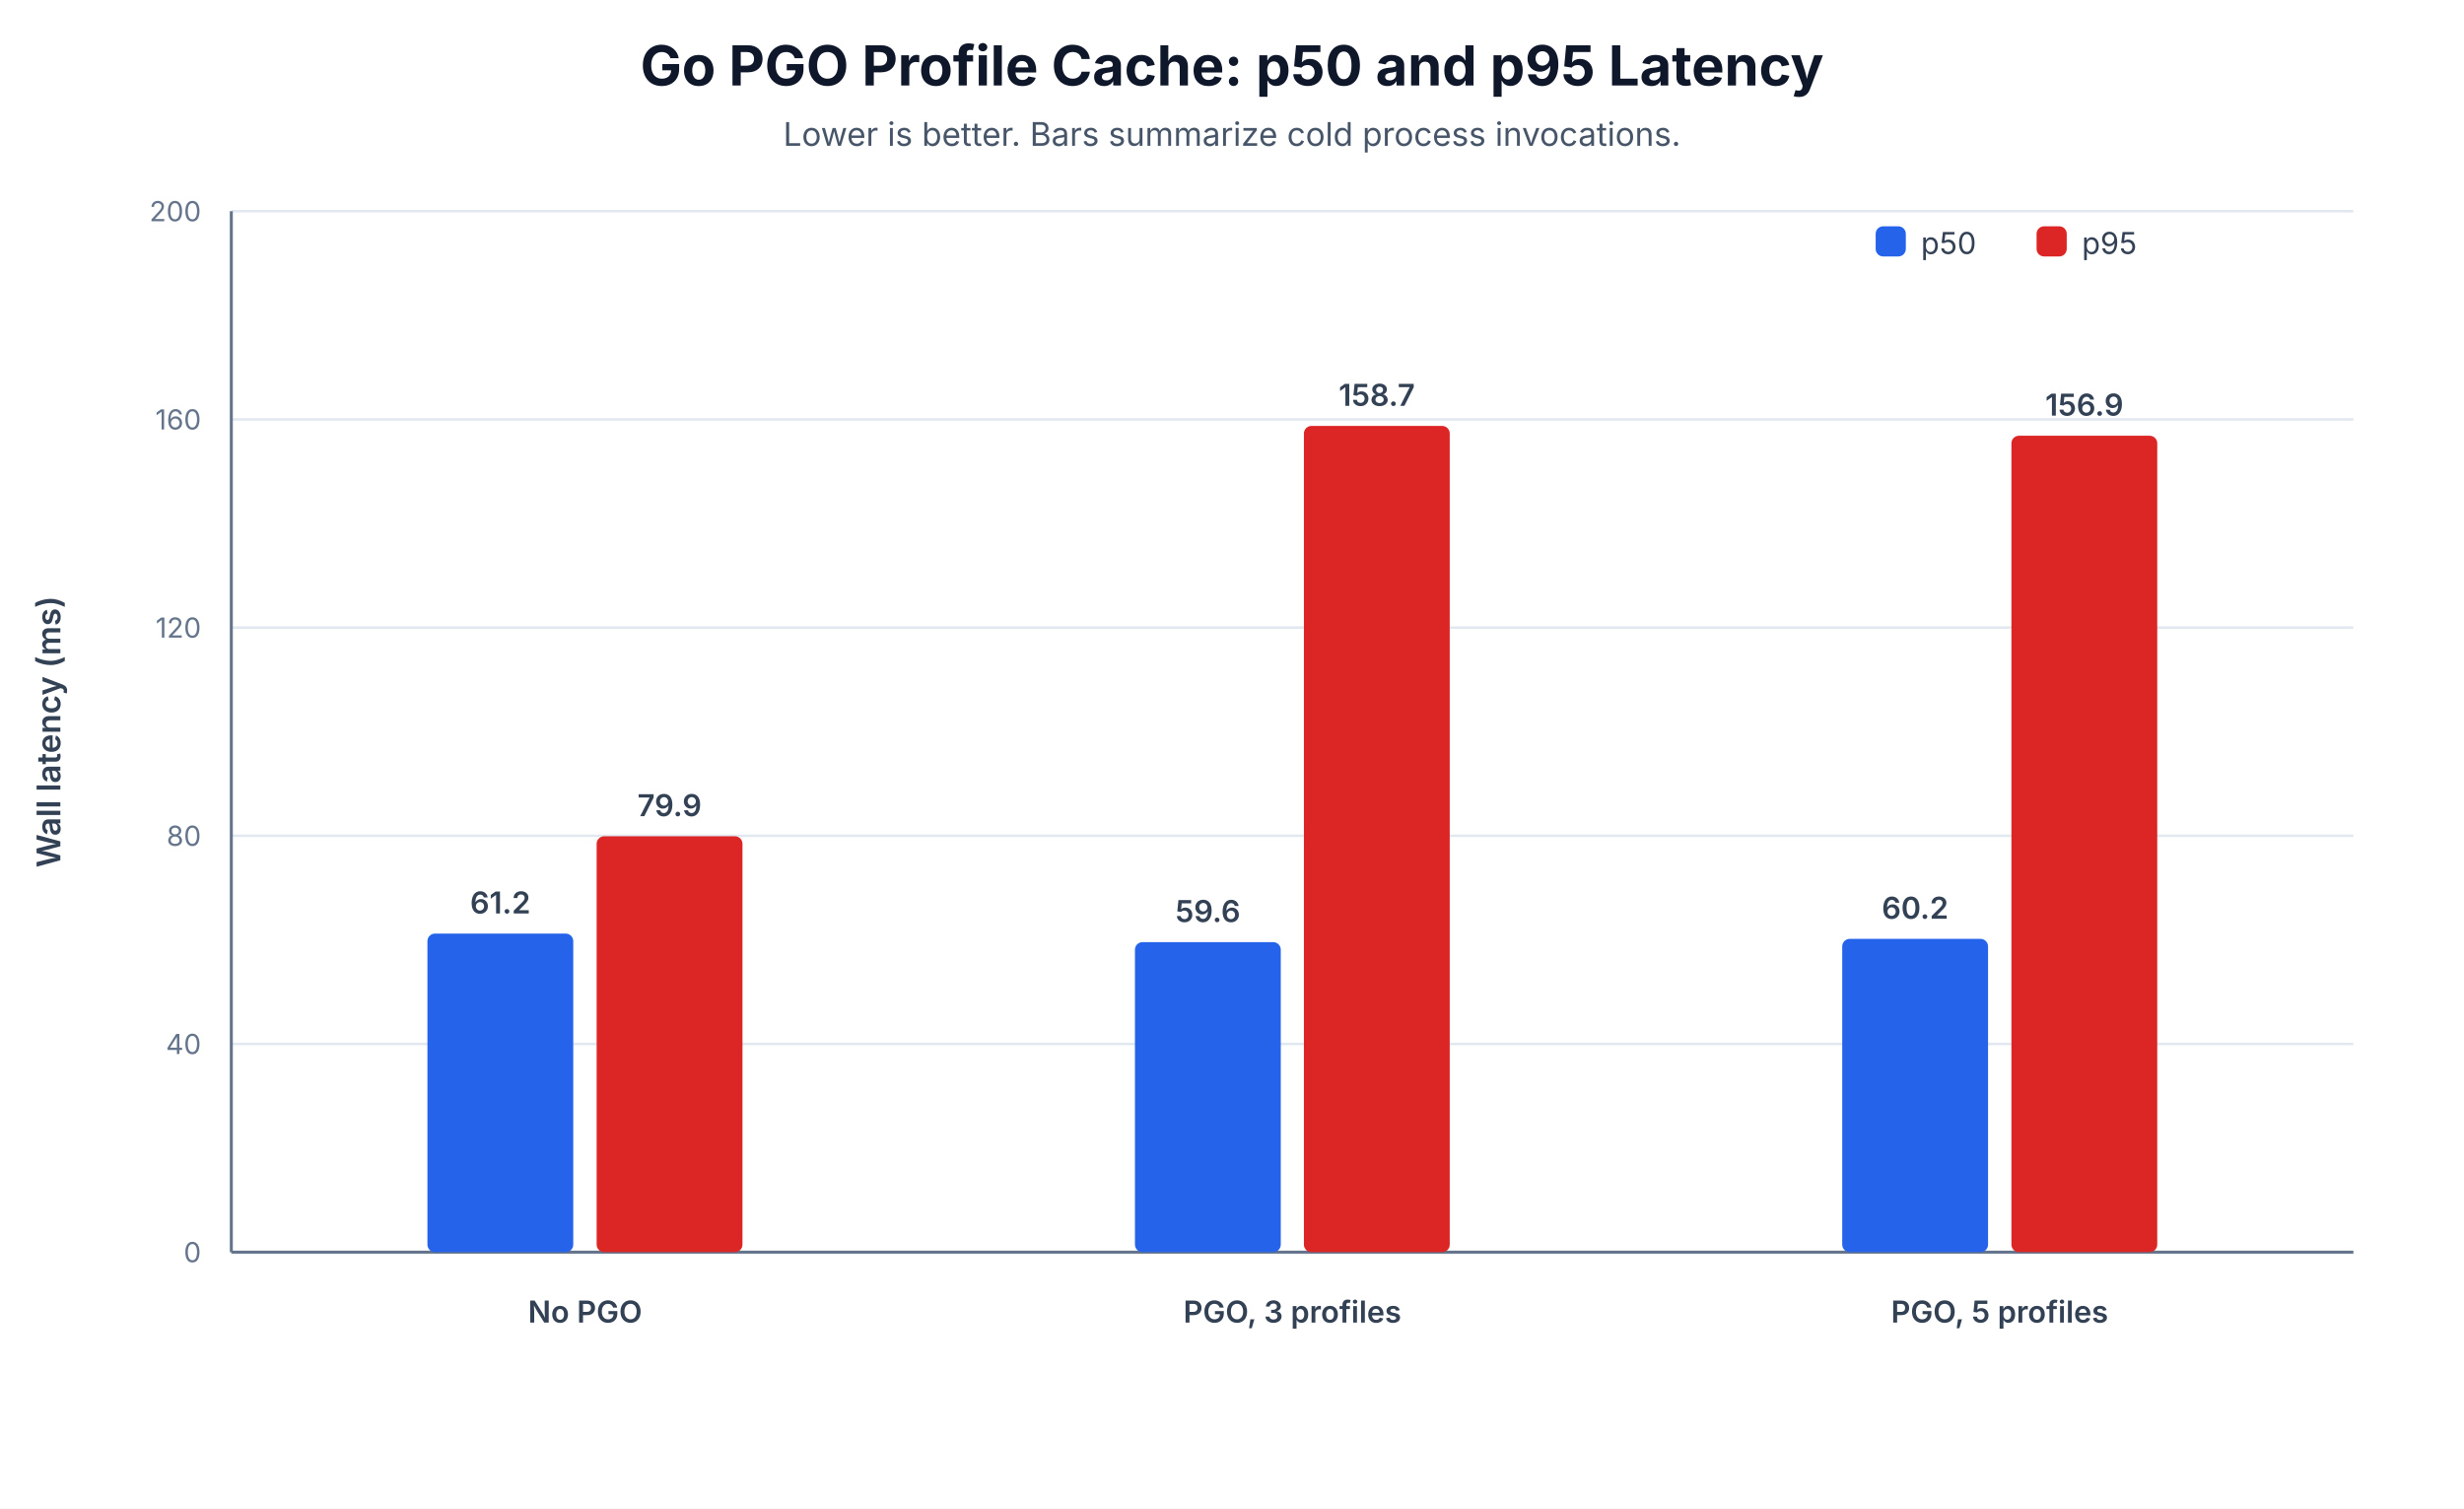
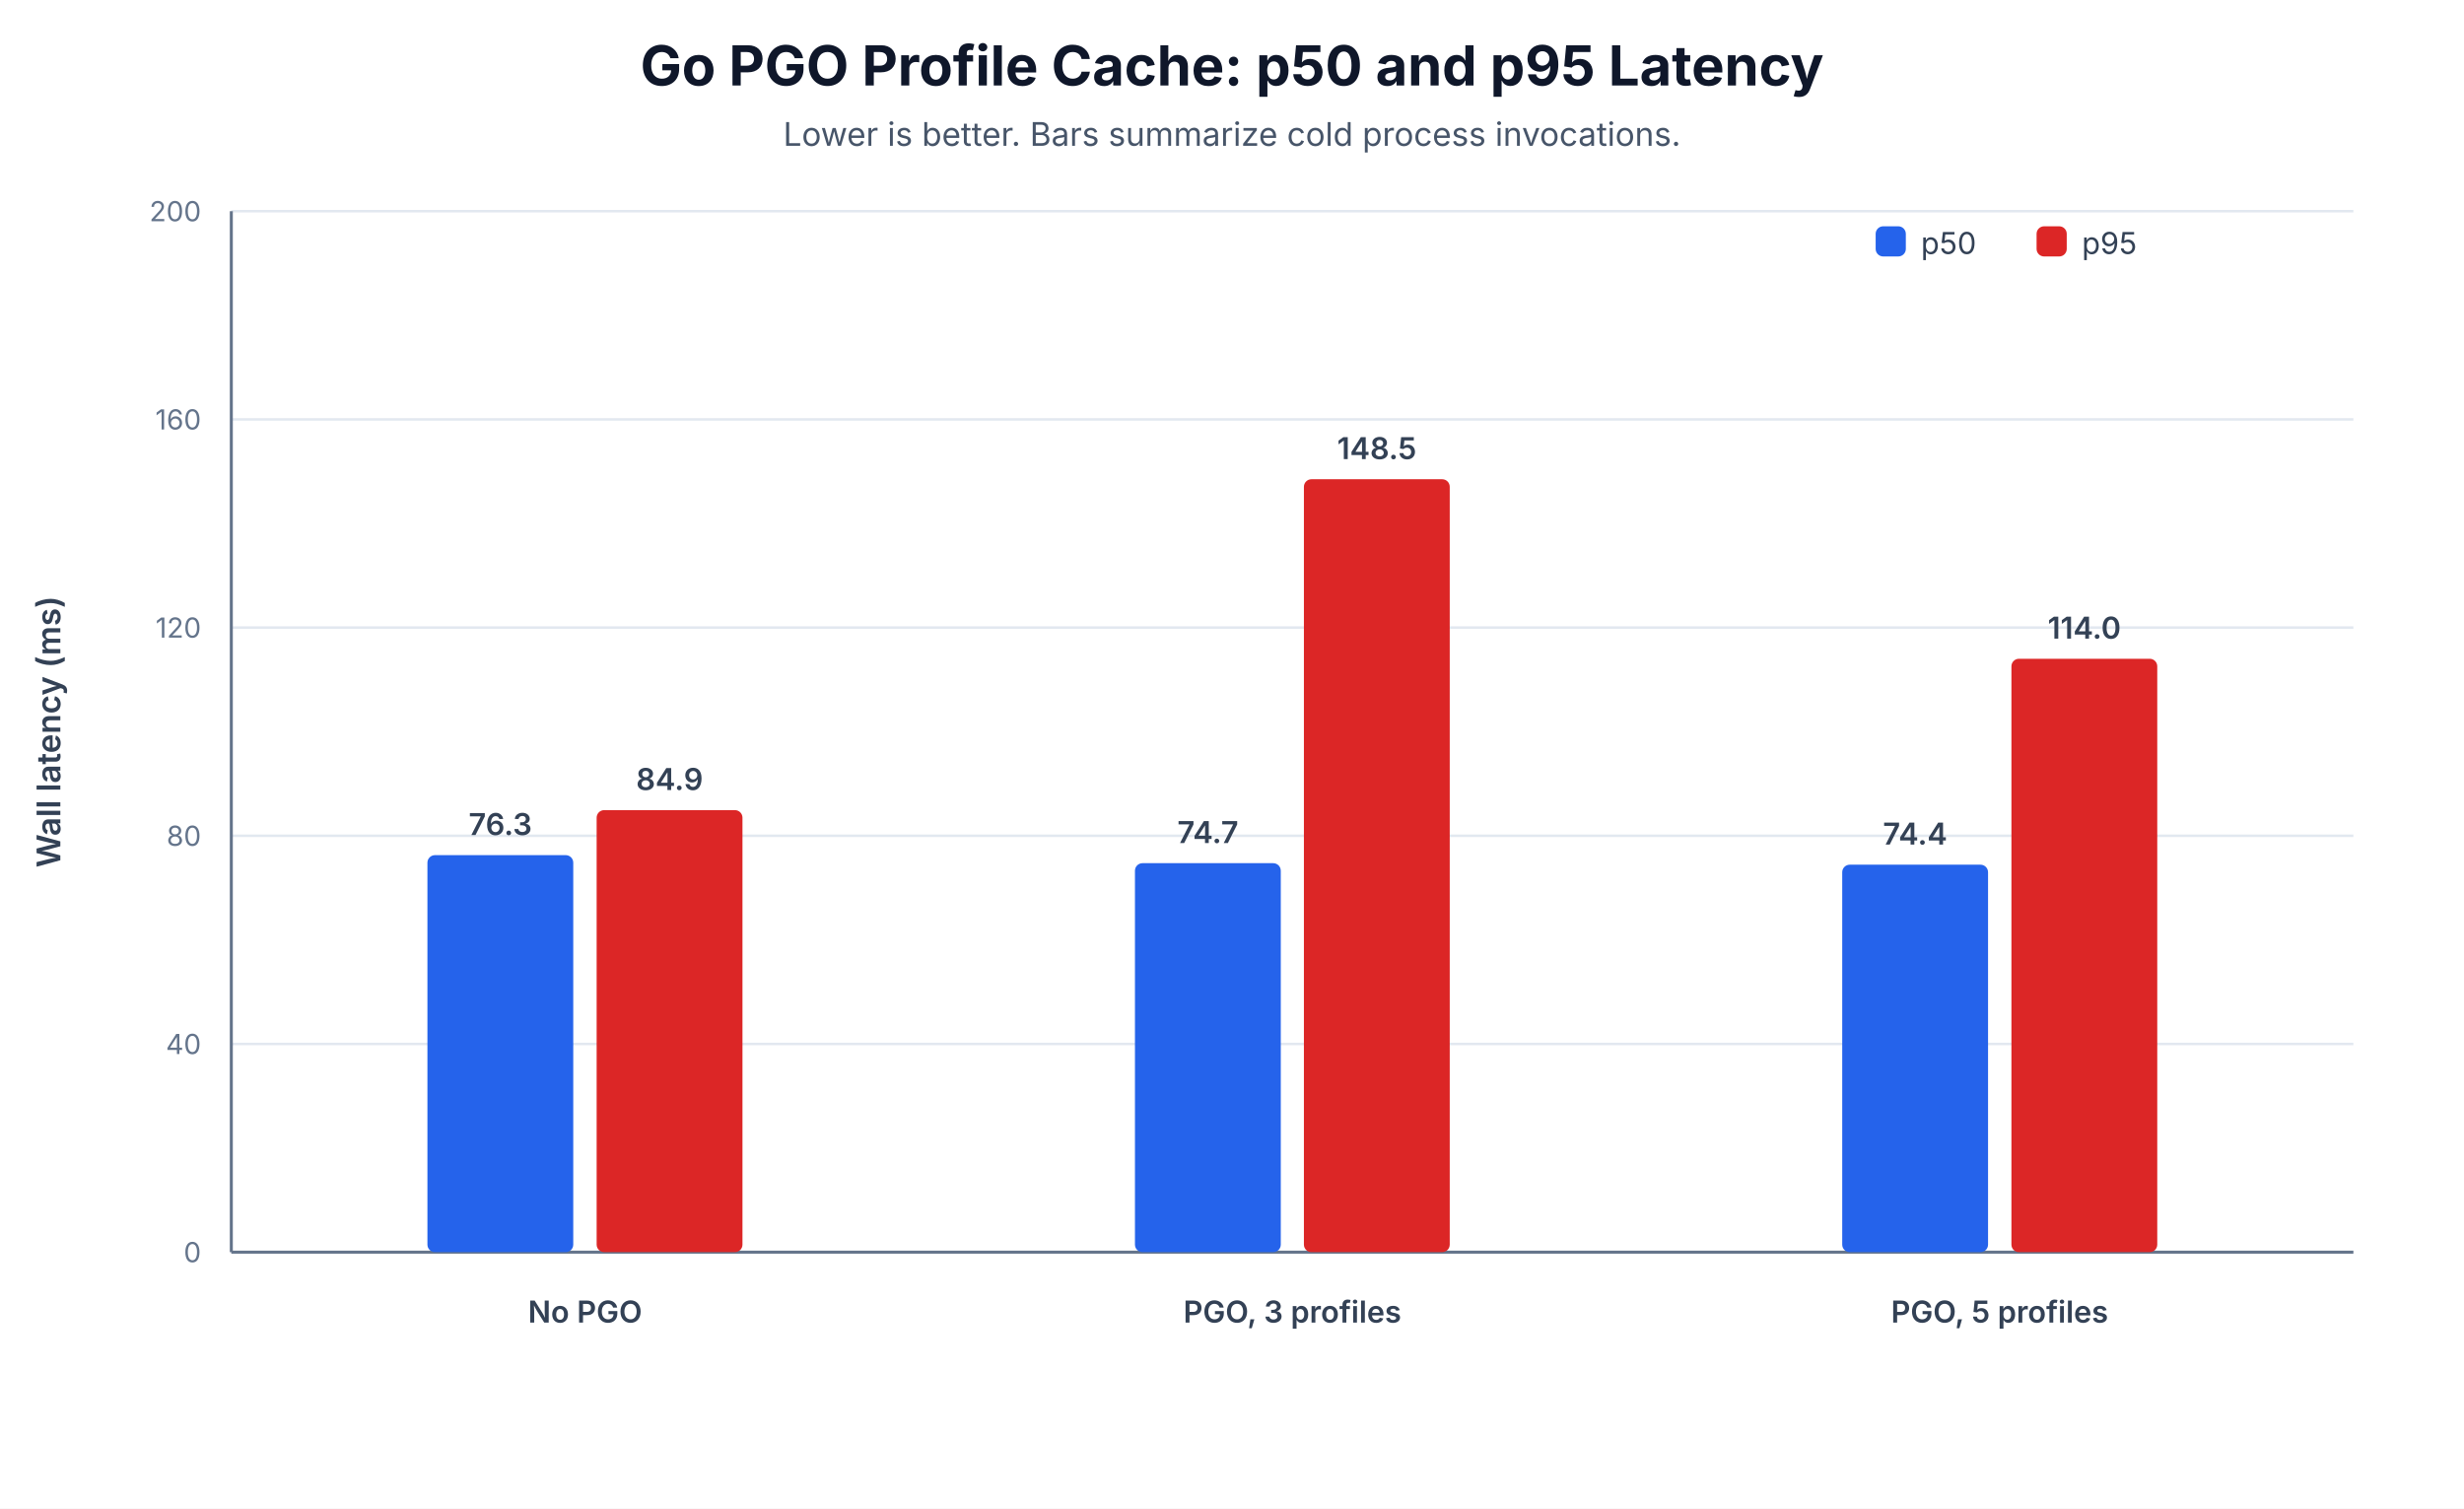
<svg xmlns="http://www.w3.org/2000/svg" width="980" height="600" viewBox="0 0 980 600" role="img" aria-label="Go PGO p50 and p95 latency">
  <rect width="100%" height="100%" fill="#ffffff" />
  <line x1="92.0" y1="498.0" x2="936.0" y2="498.0" stroke="#e2e8f0" stroke-width="1" />
  <text x="80.0" y="502.0" text-anchor="end" font-family="Inter, ui-sans-serif, system-ui, -apple-system, BlinkMacSystemFont, Segoe UI, sans-serif" font-size="11" font-weight="400" fill="#64748b">0</text>
  <line x1="92.0" y1="415.2" x2="936.0" y2="415.2" stroke="#e2e8f0" stroke-width="1" />
  <text x="80.0" y="419.2" text-anchor="end" font-family="Inter, ui-sans-serif, system-ui, -apple-system, BlinkMacSystemFont, Segoe UI, sans-serif" font-size="11" font-weight="400" fill="#64748b">40</text>
  <line x1="92.0" y1="332.4" x2="936.0" y2="332.4" stroke="#e2e8f0" stroke-width="1" />
  <text x="80.0" y="336.4" text-anchor="end" font-family="Inter, ui-sans-serif, system-ui, -apple-system, BlinkMacSystemFont, Segoe UI, sans-serif" font-size="11" font-weight="400" fill="#64748b">80</text>
  <line x1="92.0" y1="249.6" x2="936.0" y2="249.6" stroke="#e2e8f0" stroke-width="1" />
  <text x="80.0" y="253.6" text-anchor="end" font-family="Inter, ui-sans-serif, system-ui, -apple-system, BlinkMacSystemFont, Segoe UI, sans-serif" font-size="11" font-weight="400" fill="#64748b">120</text>
  <line x1="92.0" y1="166.8" x2="936.0" y2="166.8" stroke="#e2e8f0" stroke-width="1" />
  <text x="80.0" y="170.8" text-anchor="end" font-family="Inter, ui-sans-serif, system-ui, -apple-system, BlinkMacSystemFont, Segoe UI, sans-serif" font-size="11" font-weight="400" fill="#64748b">160</text>
  <line x1="92.0" y1="84.0" x2="936.0" y2="84.0" stroke="#e2e8f0" stroke-width="1" />
  <text x="80.0" y="88.0" text-anchor="end" font-family="Inter, ui-sans-serif, system-ui, -apple-system, BlinkMacSystemFont, Segoe UI, sans-serif" font-size="11" font-weight="400" fill="#64748b">200</text>
  <line x1="92.0" y1="84.0" x2="92.0" y2="498.0" stroke="#64748b" stroke-width="1.2" />
  <line x1="92.0" y1="498.0" x2="936.0" y2="498.0" stroke="#64748b" stroke-width="1.2" />
  <text x="24.0" y="291.0" text-anchor="middle" font-family="Inter, ui-sans-serif, system-ui, -apple-system, BlinkMacSystemFont, Segoe UI, sans-serif" font-size="13" font-weight="600" fill="#334155" transform="rotate(-90 24.0 291.0)">Wall latency (ms)</text>
  <text x="490.0" y="34.0" text-anchor="middle" font-family="Inter, ui-sans-serif, system-ui, -apple-system, BlinkMacSystemFont, Segoe UI, sans-serif" font-size="22" font-weight="700" fill="#0f172a">Go PGO Profile Cache: p50 and p95 Latency</text>
  <text x="490.0" y="58.0" text-anchor="middle" font-family="Inter, ui-sans-serif, system-ui, -apple-system, BlinkMacSystemFont, Segoe UI, sans-serif" font-size="13" font-weight="400" fill="#475569">Lower is better. Bars summarize cold process invocations.</text>
-   <rect x="170.0" y="371.3" width="58.0" height="126.7" rx="3" fill="#2563eb" />
-   <text x="199.0" y="363.3" text-anchor="middle" font-family="Inter, ui-sans-serif, system-ui, -apple-system, BlinkMacSystemFont, Segoe UI, sans-serif" font-size="12" font-weight="600" fill="#334155">61.2</text>
-   <rect x="237.3" y="332.6" width="58.0" height="165.4" rx="3" fill="#dc2626" />
-   <text x="266.3" y="324.6" text-anchor="middle" font-family="Inter, ui-sans-serif, system-ui, -apple-system, BlinkMacSystemFont, Segoe UI, sans-serif" font-size="12" font-weight="600" fill="#334155">79.9</text>
+   <rect x="170.0" y="340.1" width="58.0" height="157.9" rx="3" fill="#2563eb" />
+   <text x="199.0" y="332.1" text-anchor="middle" font-family="Inter, ui-sans-serif, system-ui, -apple-system, BlinkMacSystemFont, Segoe UI, sans-serif" font-size="12" font-weight="600" fill="#334155">76.3</text>
+   <rect x="237.3" y="322.2" width="58.0" height="175.8" rx="3" fill="#dc2626" />
+   <text x="266.3" y="314.2" text-anchor="middle" font-family="Inter, ui-sans-serif, system-ui, -apple-system, BlinkMacSystemFont, Segoe UI, sans-serif" font-size="12" font-weight="600" fill="#334155">84.9</text>
  <text x="232.7" y="526.0" text-anchor="middle" font-family="Inter, ui-sans-serif, system-ui, -apple-system, BlinkMacSystemFont, Segoe UI, sans-serif" font-size="12" font-weight="600" fill="#334155">No PGO</text>
-   <rect x="451.4" y="374.7" width="58.0" height="123.3" rx="3" fill="#2563eb" />
-   <text x="480.4" y="366.7" text-anchor="middle" font-family="Inter, ui-sans-serif, system-ui, -apple-system, BlinkMacSystemFont, Segoe UI, sans-serif" font-size="12" font-weight="600" fill="#334155">59.6</text>
-   <rect x="518.6" y="169.4" width="58.0" height="328.6" rx="3" fill="#dc2626" />
-   <text x="547.6" y="161.4" text-anchor="middle" font-family="Inter, ui-sans-serif, system-ui, -apple-system, BlinkMacSystemFont, Segoe UI, sans-serif" font-size="12" font-weight="600" fill="#334155">158.7</text>
+   <rect x="451.4" y="343.3" width="58.0" height="154.7" rx="3" fill="#2563eb" />
+   <text x="480.4" y="335.3" text-anchor="middle" font-family="Inter, ui-sans-serif, system-ui, -apple-system, BlinkMacSystemFont, Segoe UI, sans-serif" font-size="12" font-weight="600" fill="#334155">74.7</text>
+   <rect x="518.6" y="190.6" width="58.0" height="307.4" rx="3" fill="#dc2626" />
+   <text x="547.6" y="182.6" text-anchor="middle" font-family="Inter, ui-sans-serif, system-ui, -apple-system, BlinkMacSystemFont, Segoe UI, sans-serif" font-size="12" font-weight="600" fill="#334155">148.5</text>
  <text x="514.0" y="526.0" text-anchor="middle" font-family="Inter, ui-sans-serif, system-ui, -apple-system, BlinkMacSystemFont, Segoe UI, sans-serif" font-size="12" font-weight="600" fill="#334155">PGO, 3 profiles</text>
-   <rect x="732.7" y="373.4" width="58.0" height="124.6" rx="3" fill="#2563eb" />
-   <text x="761.7" y="365.4" text-anchor="middle" font-family="Inter, ui-sans-serif, system-ui, -apple-system, BlinkMacSystemFont, Segoe UI, sans-serif" font-size="12" font-weight="600" fill="#334155">60.2</text>
-   <rect x="800.0" y="173.3" width="58.0" height="324.7" rx="3" fill="#dc2626" />
-   <text x="829.0" y="165.3" text-anchor="middle" font-family="Inter, ui-sans-serif, system-ui, -apple-system, BlinkMacSystemFont, Segoe UI, sans-serif" font-size="12" font-weight="600" fill="#334155">156.9</text>
+   <rect x="732.7" y="343.9" width="58.0" height="154.1" rx="3" fill="#2563eb" />
+   <text x="761.7" y="335.9" text-anchor="middle" font-family="Inter, ui-sans-serif, system-ui, -apple-system, BlinkMacSystemFont, Segoe UI, sans-serif" font-size="12" font-weight="600" fill="#334155">74.4</text>
+   <rect x="800.0" y="262.0" width="58.0" height="236.0" rx="3" fill="#dc2626" />
+   <text x="829.0" y="254.0" text-anchor="middle" font-family="Inter, ui-sans-serif, system-ui, -apple-system, BlinkMacSystemFont, Segoe UI, sans-serif" font-size="12" font-weight="600" fill="#334155">114.0</text>
  <text x="795.3" y="526.0" text-anchor="middle" font-family="Inter, ui-sans-serif, system-ui, -apple-system, BlinkMacSystemFont, Segoe UI, sans-serif" font-size="12" font-weight="600" fill="#334155">PGO, 5 profiles</text>
  <rect x="746.0" y="90.0" width="12.0" height="12.0" rx="3" fill="#2563eb" />
  <text x="764.0" y="101.0" text-anchor="start" font-family="Inter, ui-sans-serif, system-ui, -apple-system, BlinkMacSystemFont, Segoe UI, sans-serif" font-size="12" font-weight="400" fill="#334155">p50</text>
  <rect x="810.0" y="90.0" width="12.0" height="12.0" rx="3" fill="#dc2626" />
  <text x="828.0" y="101.0" text-anchor="start" font-family="Inter, ui-sans-serif, system-ui, -apple-system, BlinkMacSystemFont, Segoe UI, sans-serif" font-size="12" font-weight="400" fill="#334155">p95</text>
</svg>
